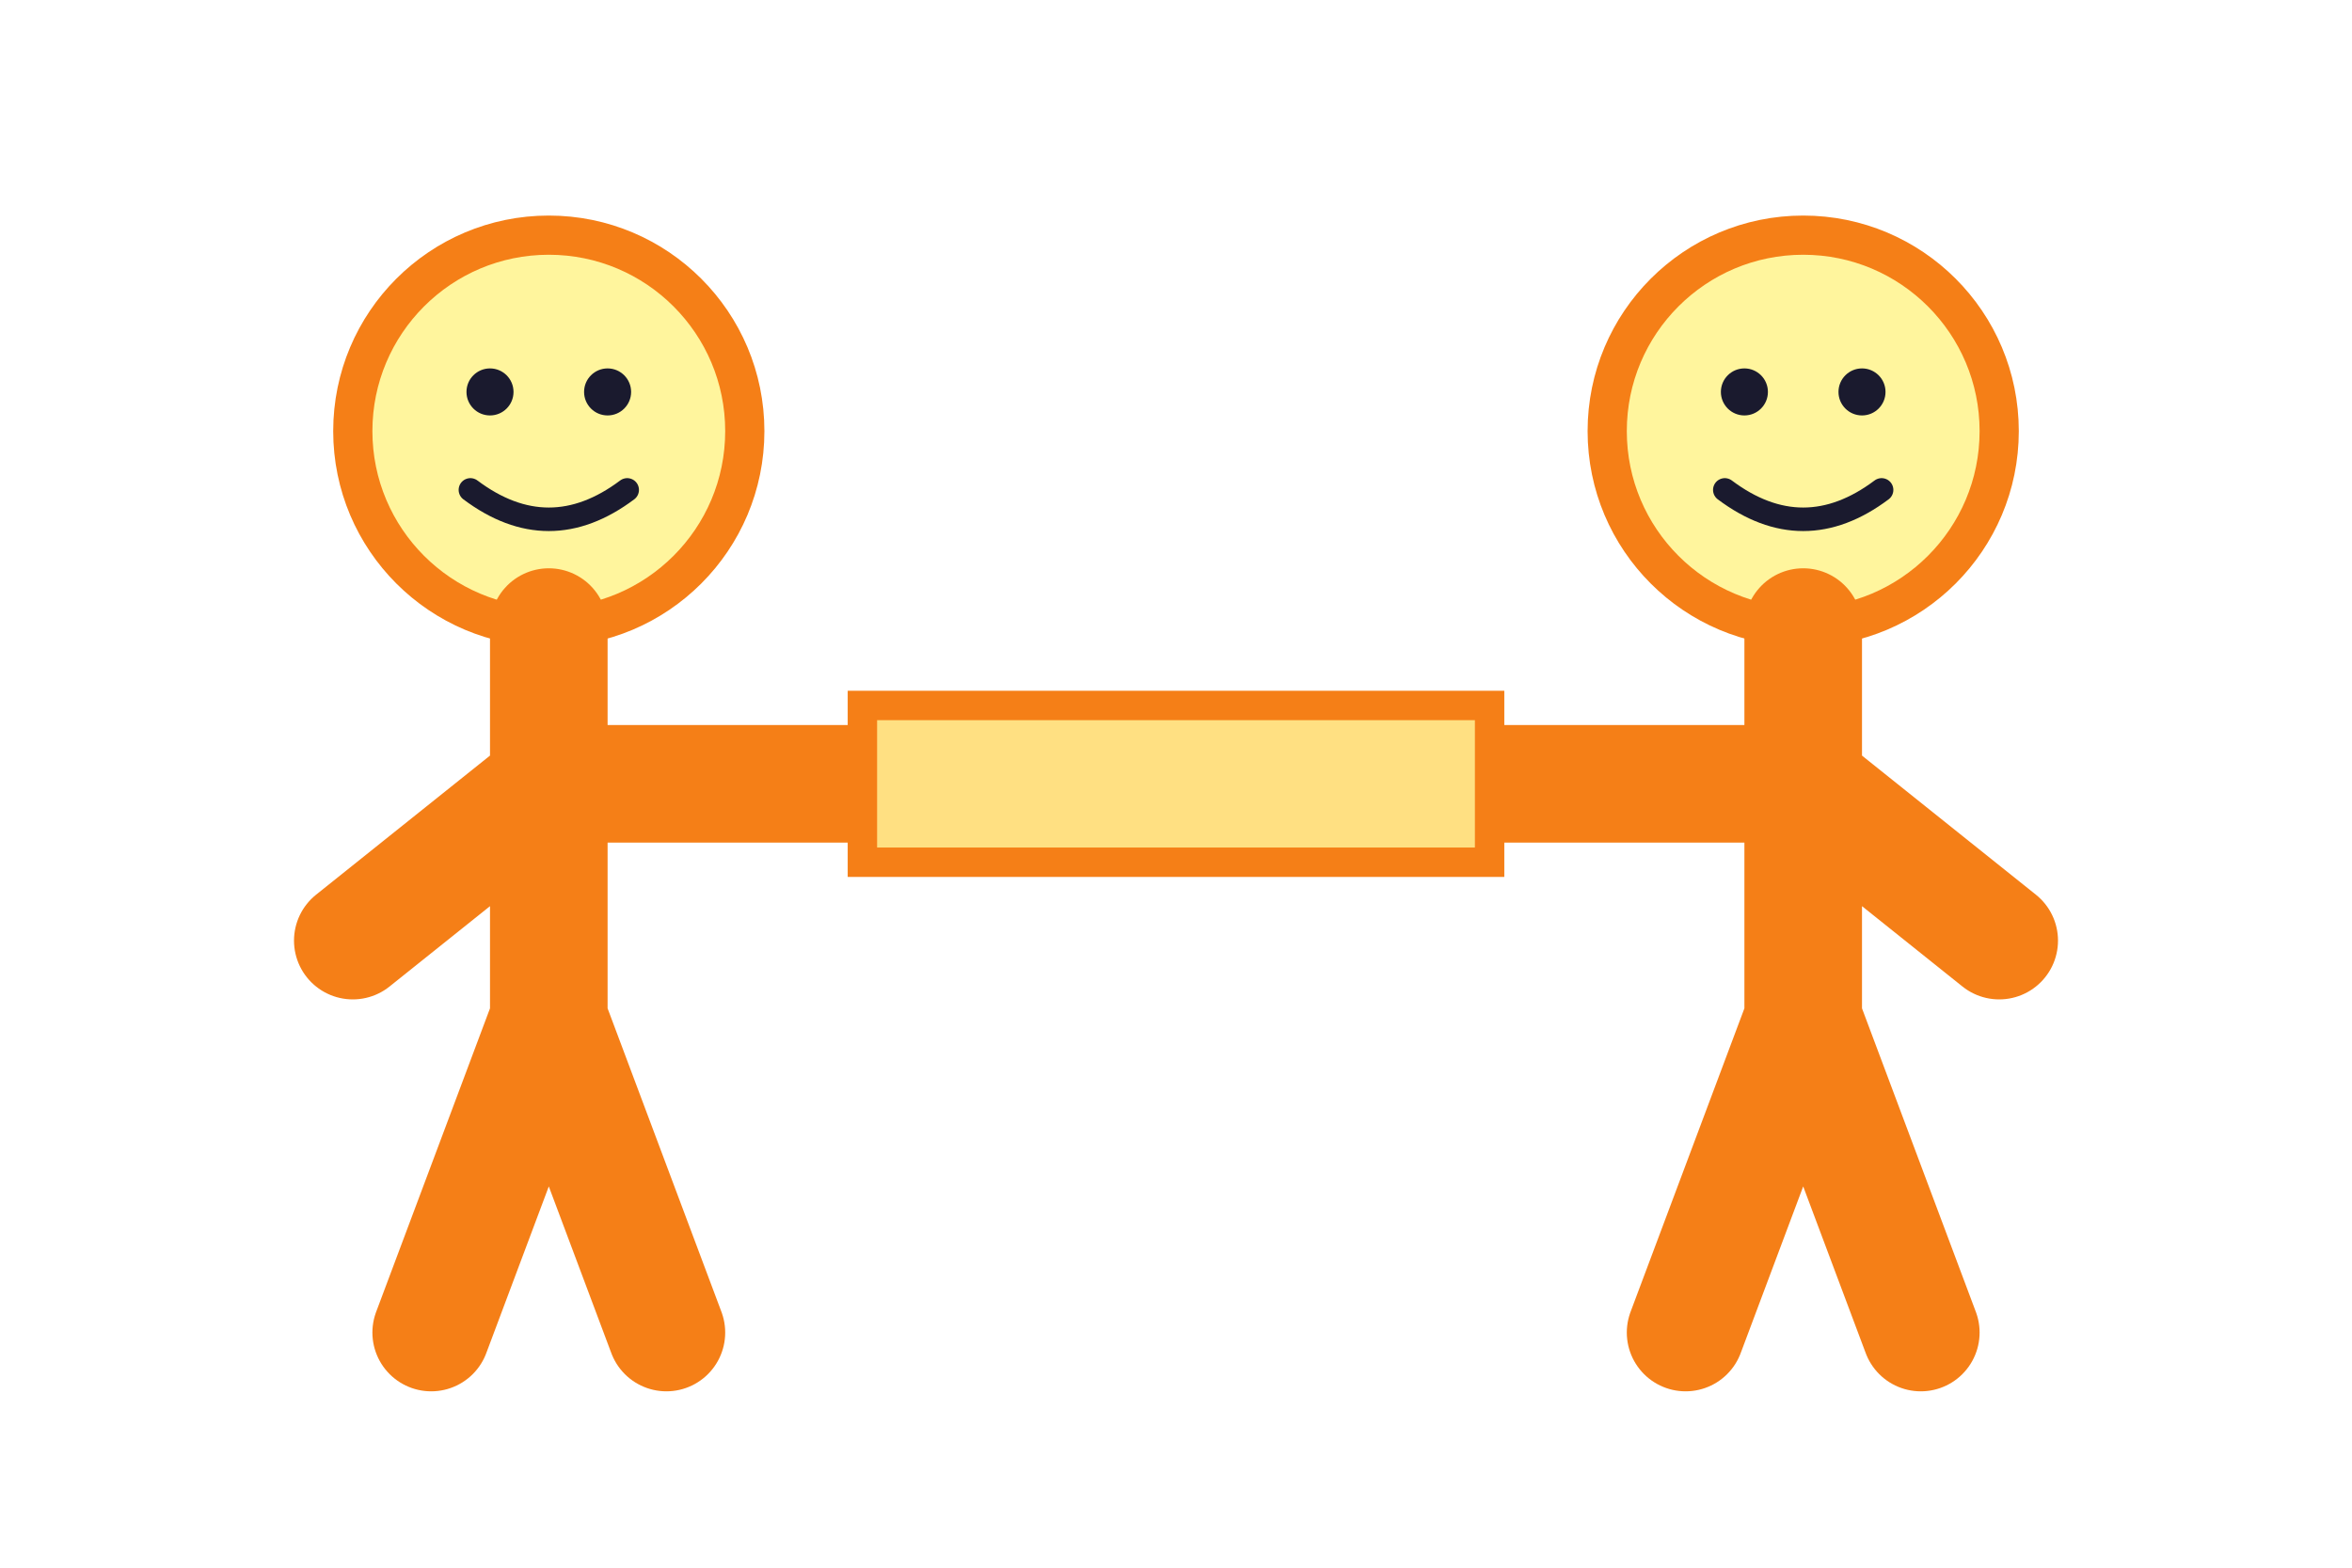
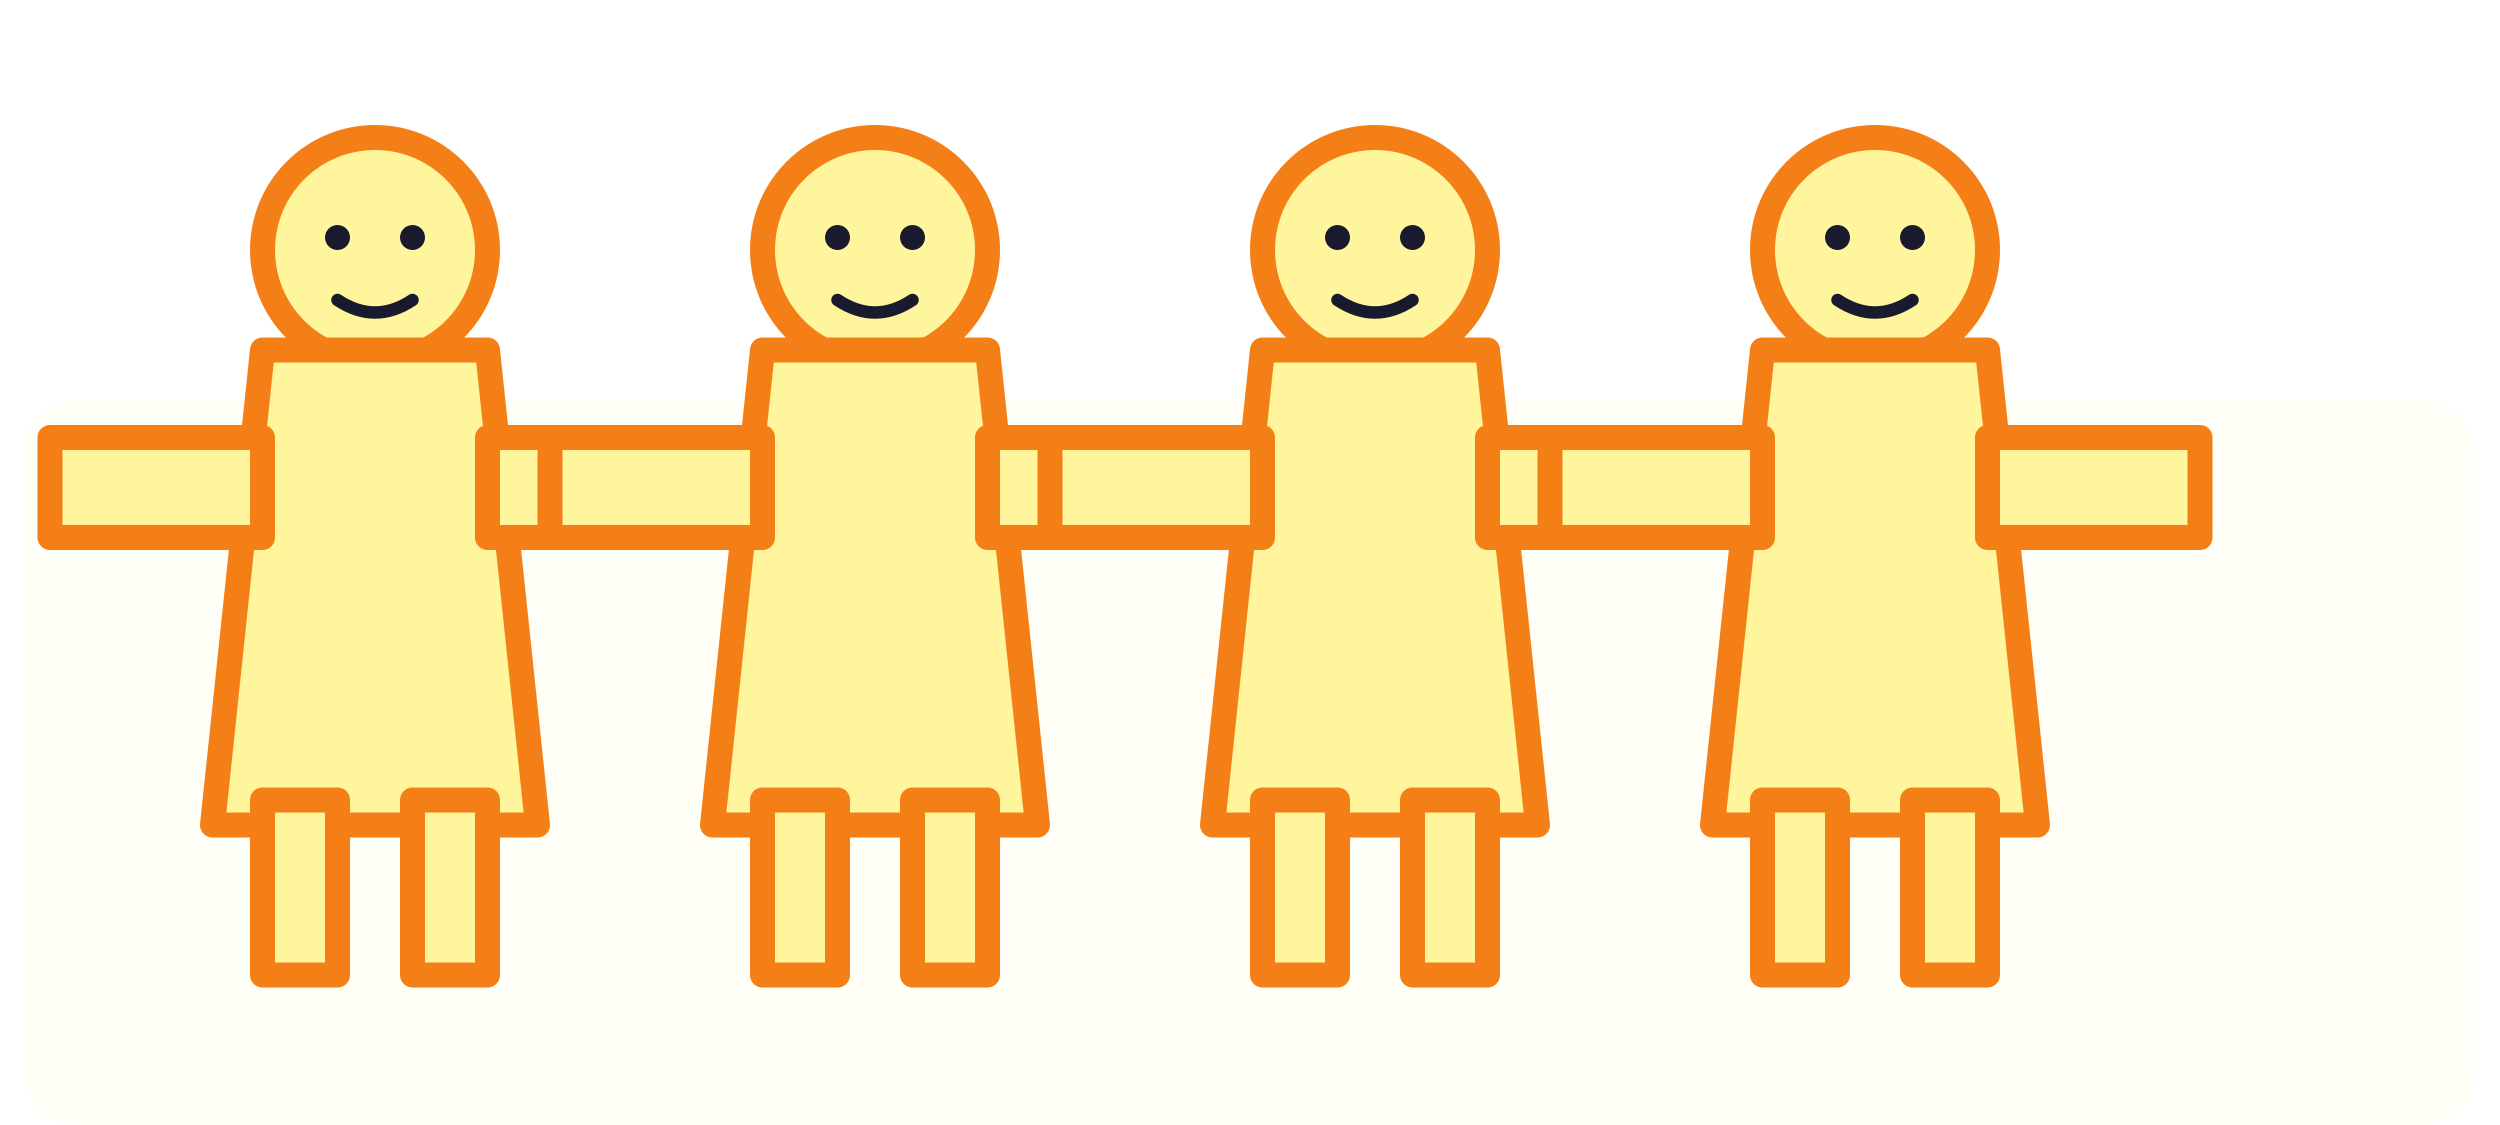
- <svg xmlns="http://www.w3.org/2000/svg" viewBox="0 0 120 80" width="120" height="80">
-   <g fill="#FFF59D" stroke="#F57F17" stroke-width="2">
-     <circle cx="28" cy="22" r="10" />
-     <path d="M28,32 L28,52 M28,40 L18,48 M28,40 L46,40 M28,52 L22,68 M28,52 L34,68" stroke-linecap="round" stroke-width="6" fill="none" />
-     <circle cx="92" cy="22" r="10" />
-     <path d="M92,32 L92,52 M92,40 L102,48 M92,40 L74,40 M92,52 L86,68 M92,52 L98,68" stroke-linecap="round" stroke-width="6" fill="none" />
+ <svg xmlns="http://www.w3.org/2000/svg" viewBox="0 0 200 90" width="200" height="90">
+   <defs>
+     <g id="doll-shape">
+       <circle cx="0" cy="-30" r="9" />
+       <path d="M-9,-22 L9,-22 L13,16 L-13,16 Z" />
+       <rect x="-9" y="14" width="6" height="14" />
+       <rect x="3" y="14" width="6" height="14" />
+       <rect x="-26" y="-15" width="17" height="8" />
+       <rect x="9" y="-15" width="17" height="8" />
+     </g>
+   </defs>
+   <rect x="2" y="32" width="196" height="58" fill="#FFFDE7" opacity="0.35" rx="4" />
+   <g fill="#FFF59D" stroke="#F57F17" stroke-width="2" stroke-linejoin="round">
+     <use href="#doll-shape" transform="translate(30,50)" />
+     <use href="#doll-shape" transform="translate(70,50)" />
+     <use href="#doll-shape" transform="translate(110,50)" />
+     <use href="#doll-shape" transform="translate(150,50)" />
  </g>
  <g fill="#1a1a2e">
-     <circle cx="25" cy="20" r="1.2" />
-     <circle cx="31" cy="20" r="1.2" />
-     <path d="M24,25 Q28,28 32,25" fill="none" stroke="#1a1a2e" stroke-width="1.2" stroke-linecap="round" />
-     <circle cx="89" cy="20" r="1.2" />
-     <circle cx="95" cy="20" r="1.2" />
-     <path d="M88,25 Q92,28 96,25" fill="none" stroke="#1a1a2e" stroke-width="1.2" stroke-linecap="round" />
+     <circle cx="27" cy="19" r="1" />
+     <circle cx="33" cy="19" r="1" />
+     <circle cx="67" cy="19" r="1" />
+     <circle cx="73" cy="19" r="1" />
+     <circle cx="107" cy="19" r="1" />
+     <circle cx="113" cy="19" r="1" />
+     <circle cx="147" cy="19" r="1" />
+     <circle cx="153" cy="19" r="1" />
  </g>
-   <rect x="44" y="36" width="32" height="8" fill="#FFE082" stroke="#F57F17" stroke-width="1.5" />
+   <g stroke="#1a1a2e" stroke-width="1" stroke-linecap="round" fill="none">
+     <path d="M27,24 Q30,26 33,24" />
+     <path d="M67,24 Q70,26 73,24" />
+     <path d="M107,24 Q110,26 113,24" />
+     <path d="M147,24 Q150,26 153,24" />
+   </g>
</svg>
